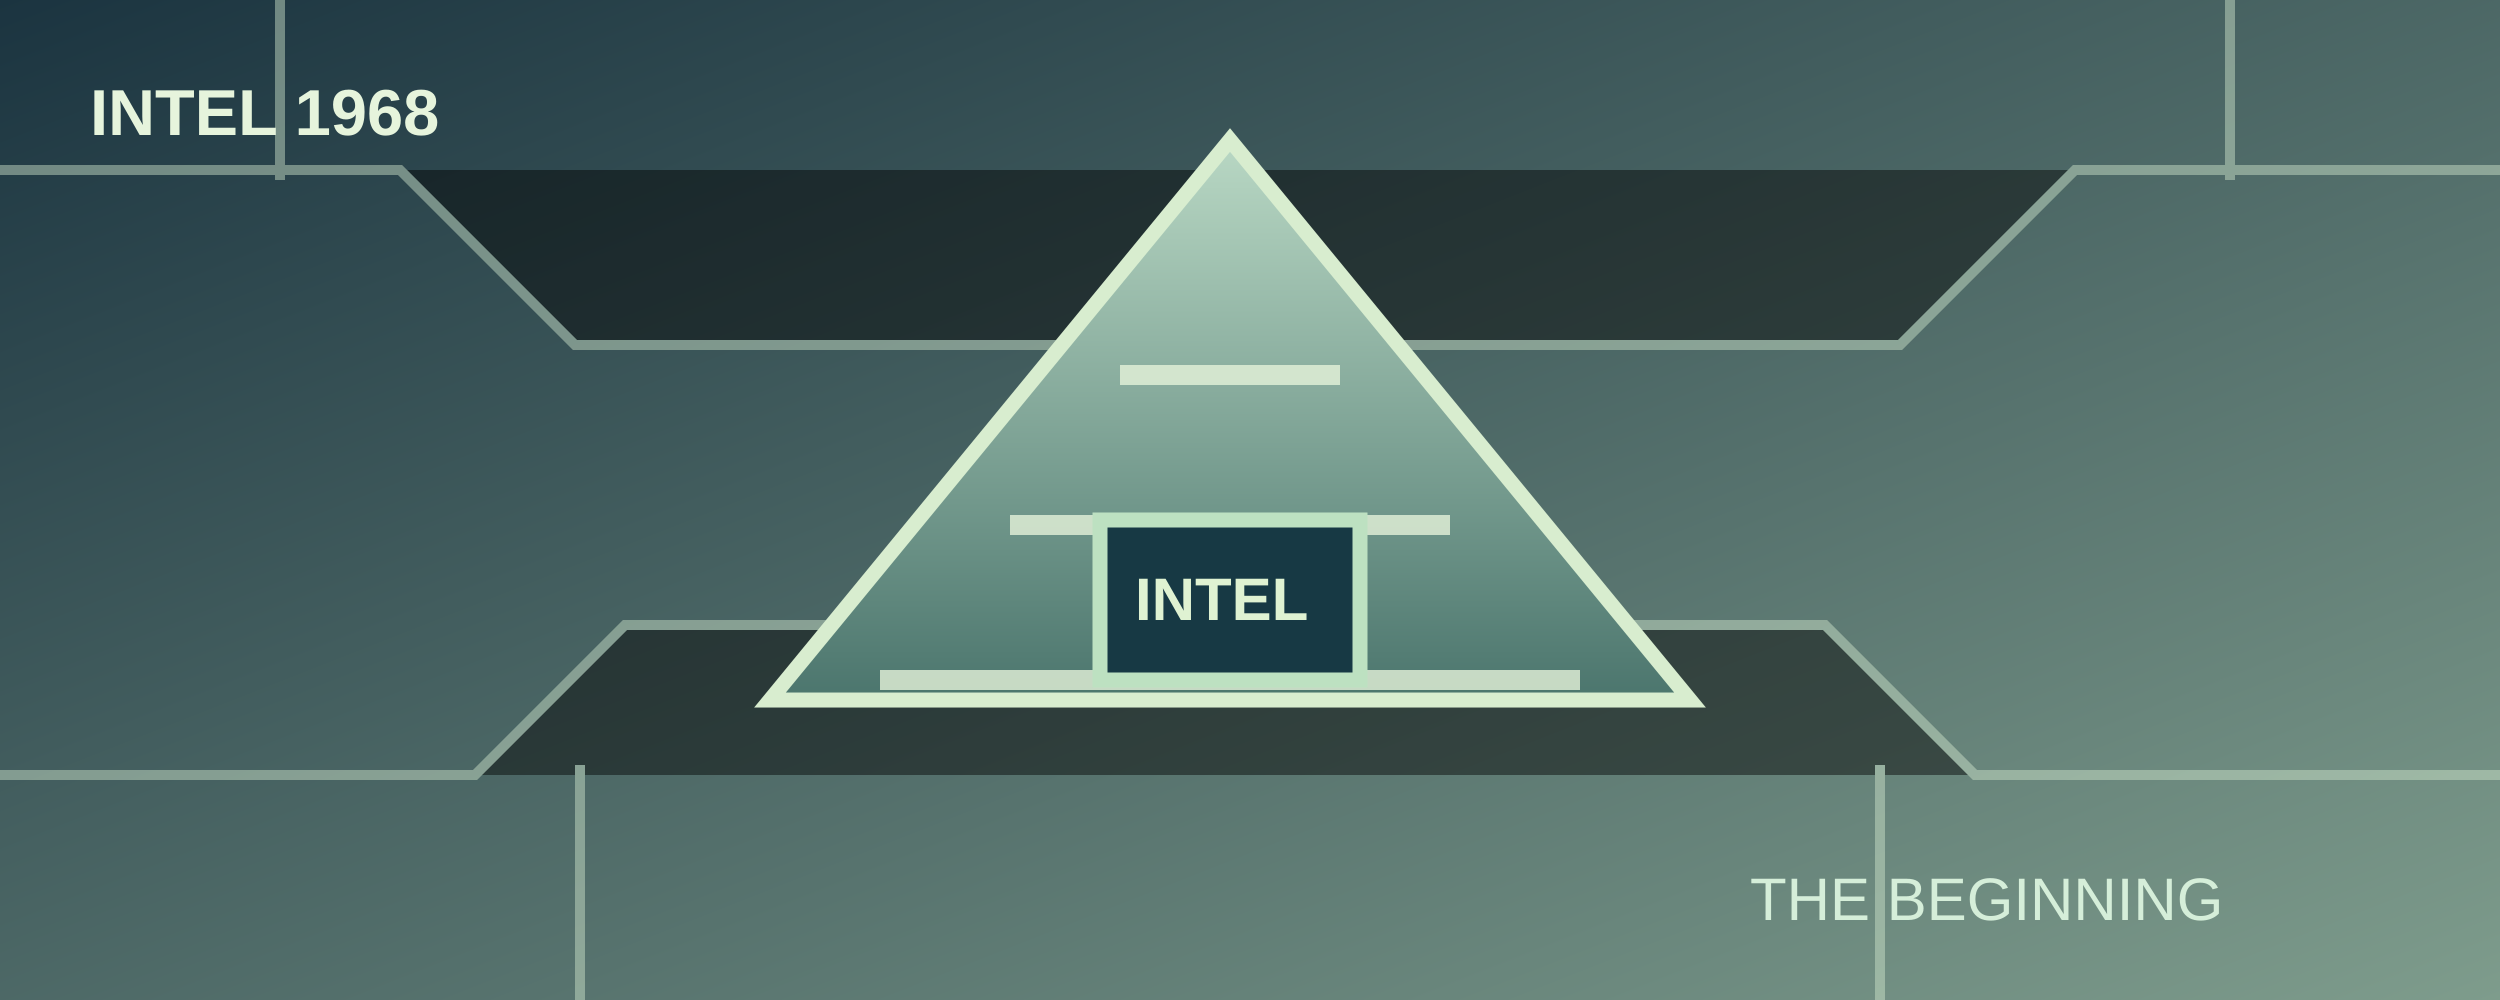
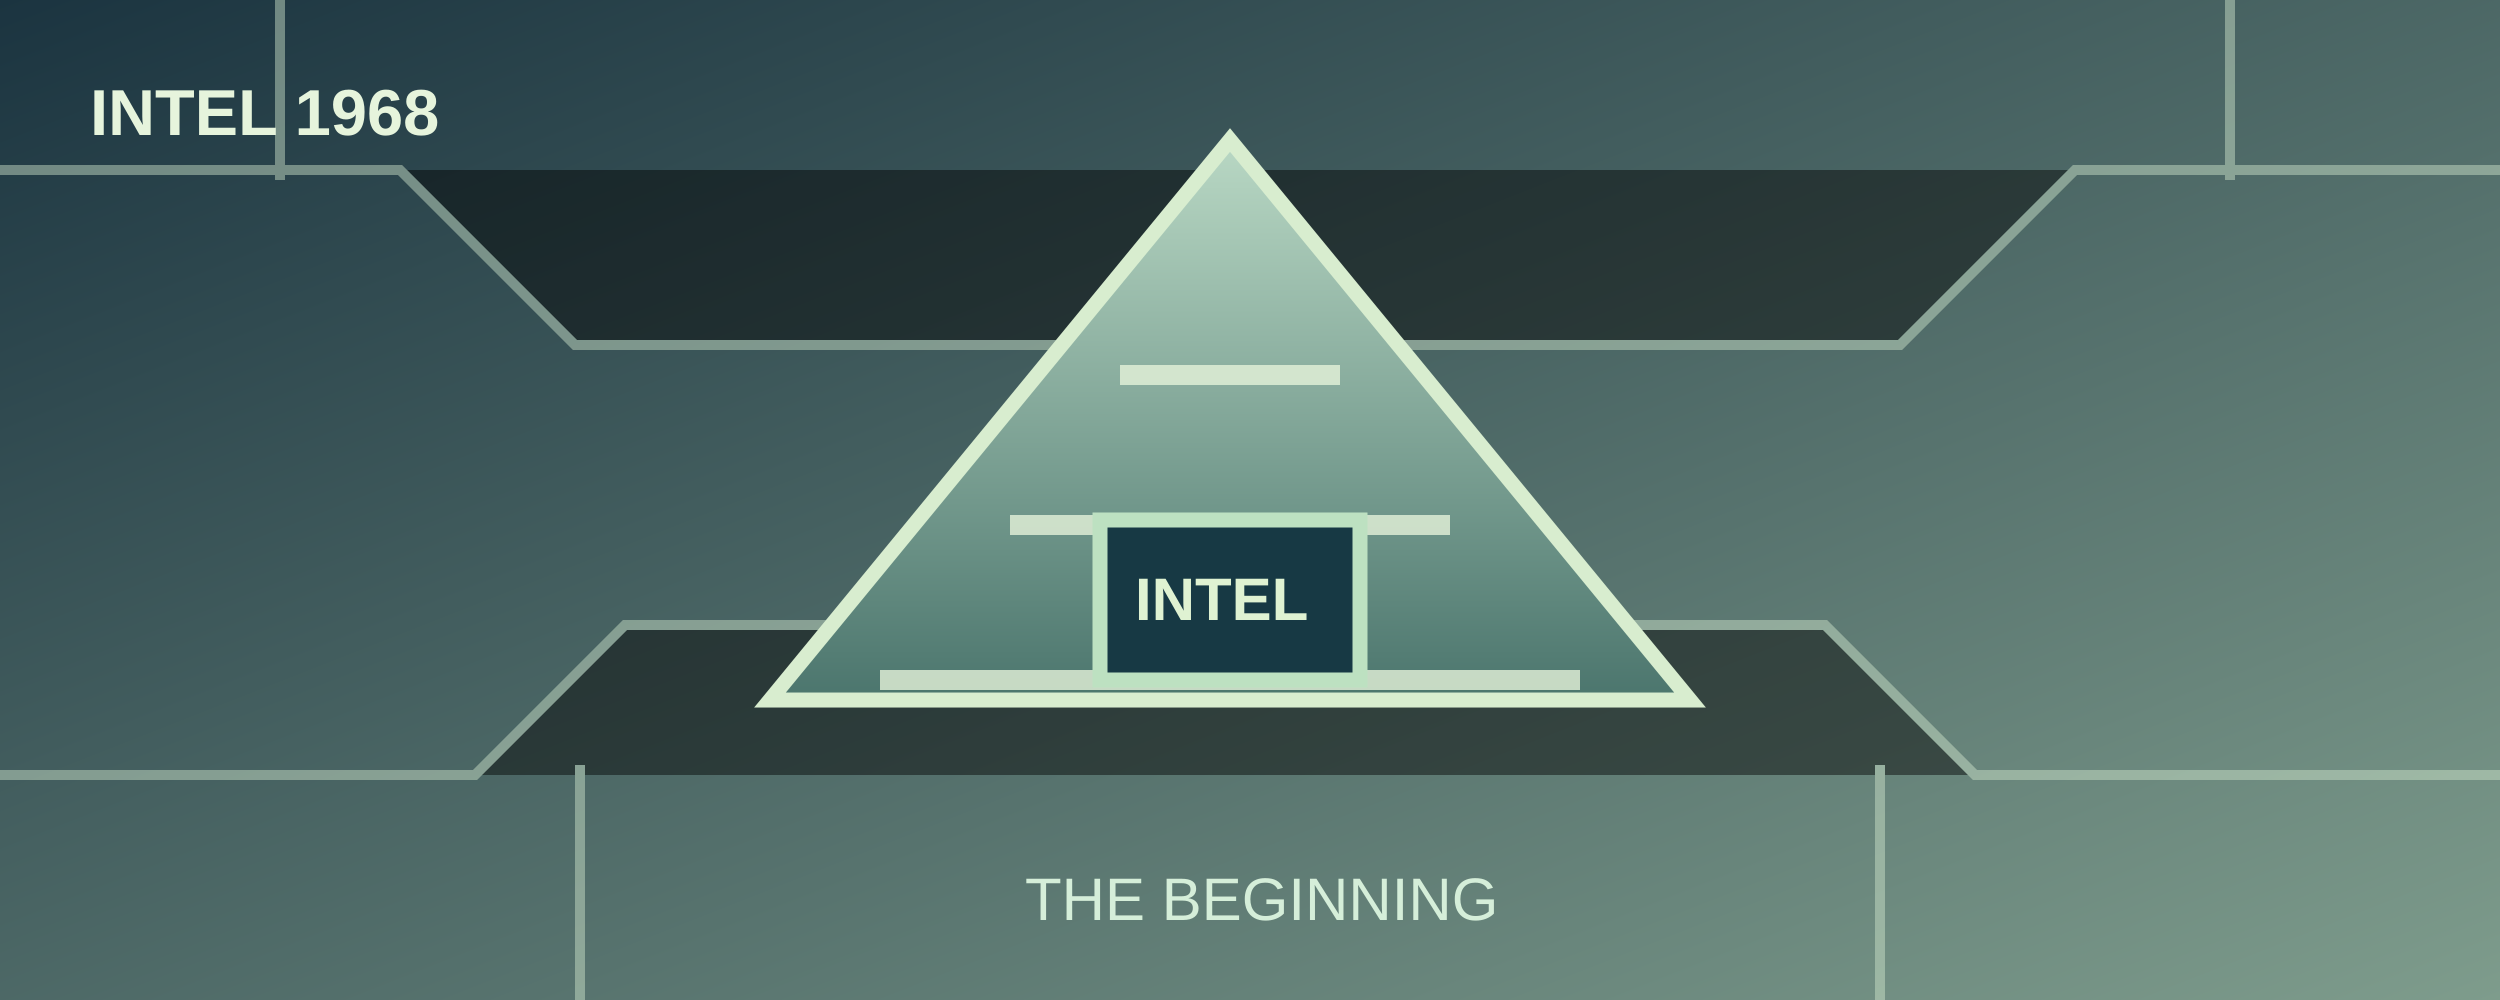
<svg xmlns="http://www.w3.org/2000/svg" width="500" height="200" viewBox="0 0 500 200">
  <defs>
    <linearGradient id="bg" x1="0" y1="0" x2="1" y2="1">
      <stop stop-color="#1b3440" />
      <stop offset="1" stop-color="#7e9c8c" />
    </linearGradient>
    <linearGradient id="glass" x1="0" y1="0" x2="0" y2="1">
      <stop stop-color="#b9d8c4" />
      <stop offset="1" stop-color="#4b756d" />
    </linearGradient>
  </defs>
  <rect width="500" height="200" fill="url(#bg)" />
  <g opacity=".45" stroke="#d3e8ce" stroke-width="2">
    <path d="M0 155h95l30-30h240l30 30h105M0 34h80l35 35h265l35-35h85" />
    <path d="M56 0v36m390 0V0m-70 200v-47m-260 47v-47" />
  </g>
  <g transform="translate(154 28)">
    <path d="M0 112 92 0l92 112Z" fill="url(#glass)" stroke="#d8edcf" stroke-width="3" />
    <path d="M22 108h140M48 77h88M70 47h44" stroke="#e5f2d9" stroke-width="4" opacity=".8" />
    <rect x="66" y="76" width="52" height="32" fill="#173944" stroke="#bde1c1" stroke-width="3" />
    <text x="73" y="96" fill="#dff2d2" font-family="Arial" font-size="12" font-weight="bold">INTEL</text>
  </g>
  <text x="18" y="27" fill="#e6f4dc" font-family="Arial" font-size="13" font-weight="bold">INTEL 1968</text>
-   <text x="350" y="184" fill="#d5eed9" font-family="Arial" font-size="12">THE BEGINNING</text>
+   <text x="205" y="184" fill="#d5eed9" font-family="Arial" font-size="12">THE BEGINNING</text>
</svg>
